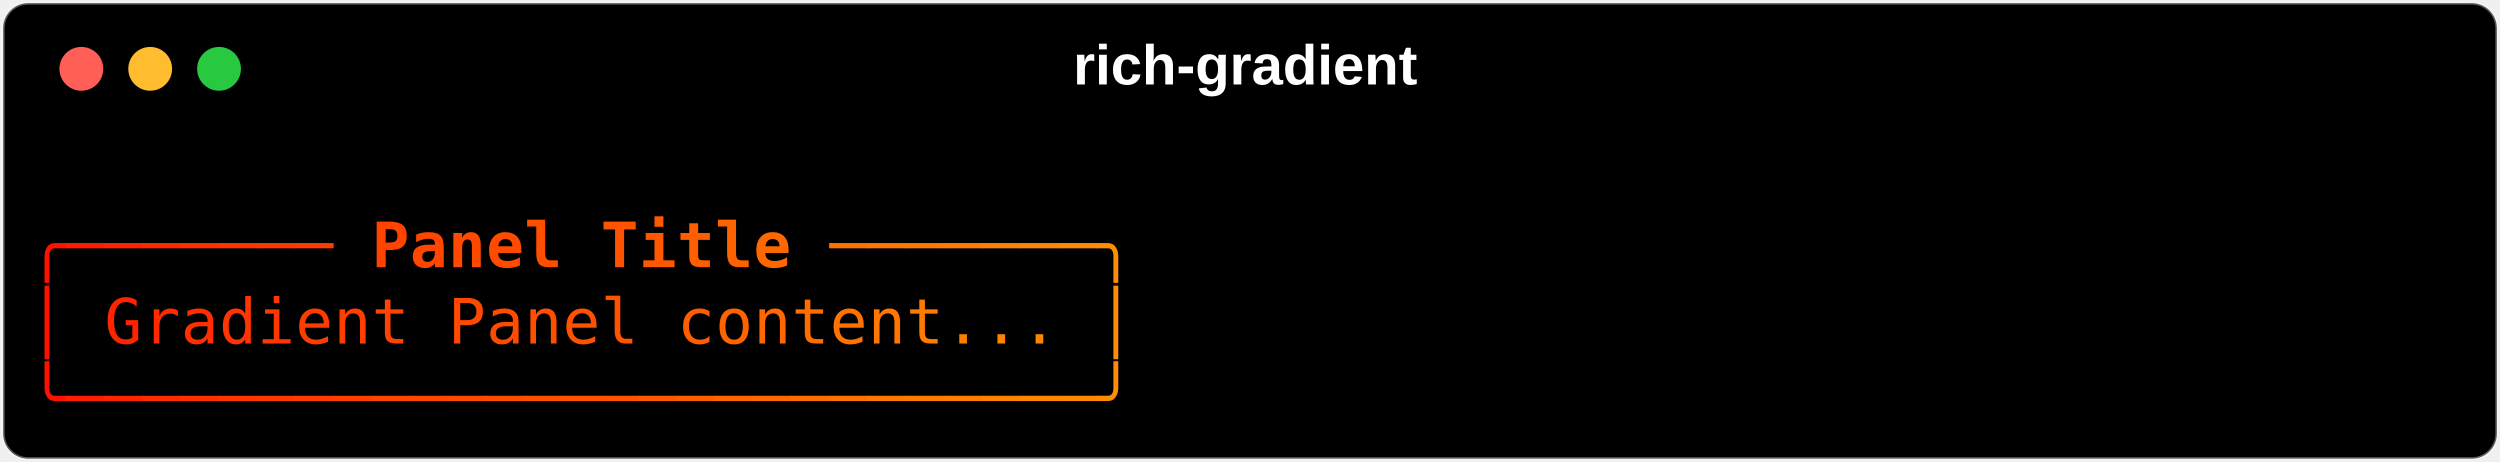
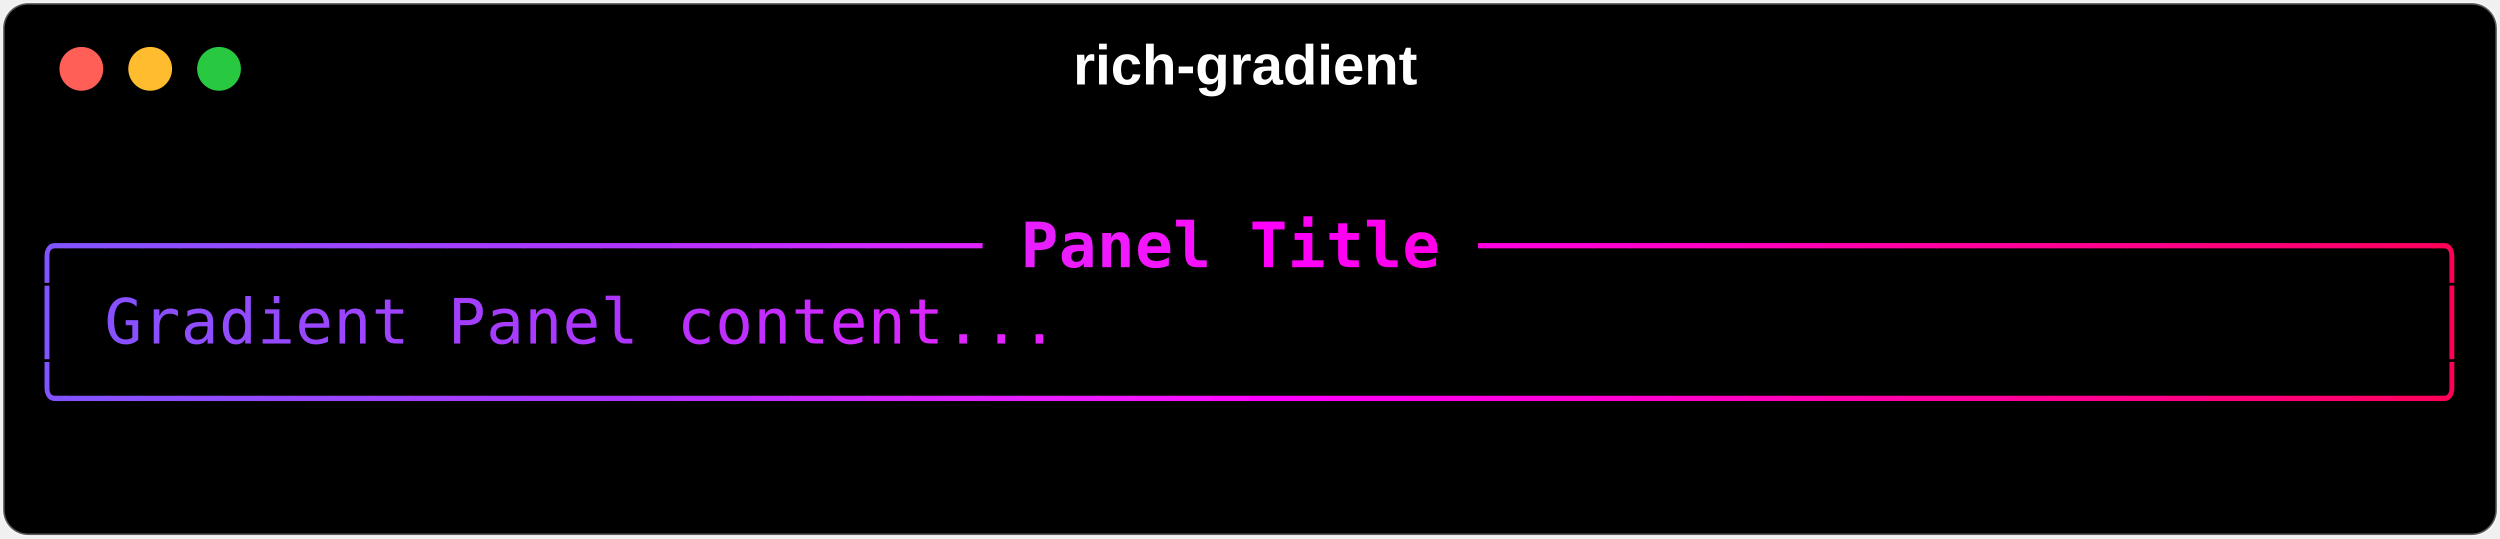
- <svg xmlns="http://www.w3.org/2000/svg" class="rich-terminal" viewBox="0 0 799 147.6">
+ <svg xmlns="http://www.w3.org/2000/svg" class="rich-terminal" viewBox="0 0 799 172.0">
  <style>

    @font-face {
        font-family: "Fira Code";
        src: local("FiraCode-Regular"),
                url("https://cdnjs.cloudflare.com/ajax/libs/firacode/6.2.0/woff2/FiraCode-Regular.woff2") format("woff2"),
                url("https://cdnjs.cloudflare.com/ajax/libs/firacode/6.2.0/woff/FiraCode-Regular.woff") format("woff");
        font-style: normal;
        font-weight: 400;
    }
    @font-face {
        font-family: "Fira Code";
        src: local("FiraCode-Bold"),
                url("https://cdnjs.cloudflare.com/ajax/libs/firacode/6.2.0/woff2/FiraCode-Bold.woff2") format("woff2"),
                url("https://cdnjs.cloudflare.com/ajax/libs/firacode/6.2.0/woff/FiraCode-Bold.woff") format("woff");
        font-style: bold;
        font-weight: 700;
    }

-     .terminal-2691882567-matrix {
+     .terminal-3212349690-matrix {
        font-family: Fira Code, monospace;
        font-size: 20px;
        line-height: 24.4px;
        font-variant-east-asian: full-width;
    }

-     .terminal-2691882567-title {
+     .terminal-3212349690-title {
        font-size: 18px;
        font-weight: bold;
        font-family: arial;
    }

-     .terminal-2691882567-r1 { fill: #ffffff }
- .terminal-2691882567-r2 { fill: #ff1100 }
- .terminal-2691882567-r3 { fill: #ff1c00 }
- .terminal-2691882567-r4 { fill: #ff2400 }
- .terminal-2691882567-r5 { fill: #ff2a00 }
- .terminal-2691882567-r6 { fill: #ff2f00 }
- .terminal-2691882567-r7 { fill: #ff3400 }
- .terminal-2691882567-r8 { fill: #ff3800 }
- .terminal-2691882567-r9 { fill: #ff3c00 }
- .terminal-2691882567-r10 { fill: #ff3f00 }
- .terminal-2691882567-r11 { fill: #ff4300;font-weight: bold }
- .terminal-2691882567-r12 { fill: #ff4600;font-weight: bold }
- .terminal-2691882567-r13 { fill: #ff4900;font-weight: bold }
- .terminal-2691882567-r14 { fill: #ff4b00;font-weight: bold }
- .terminal-2691882567-r15 { fill: #ff4e00;font-weight: bold }
- .terminal-2691882567-r16 { fill: #ff5100;font-weight: bold }
- .terminal-2691882567-r17 { fill: #ff5300;font-weight: bold }
- .terminal-2691882567-r18 { fill: #ff5800;font-weight: bold }
- .terminal-2691882567-r19 { fill: #ff5e00;font-weight: bold }
- .terminal-2691882567-r20 { fill: #ff6300;font-weight: bold }
- .terminal-2691882567-r21 { fill: #ff6800;font-weight: bold }
- .terminal-2691882567-r22 { fill: #ff6d00 }
- .terminal-2691882567-r23 { fill: #ff7200 }
- .terminal-2691882567-r24 { fill: #ff7600 }
- .terminal-2691882567-r25 { fill: #ff7a00 }
- .terminal-2691882567-r26 { fill: #ff7e00 }
- .terminal-2691882567-r27 { fill: #ff8200 }
- .terminal-2691882567-r28 { fill: #ff8600 }
- .terminal-2691882567-r29 { fill: #ff8900 }
- .terminal-2691882567-r30 { fill: #ff8d00 }
- .terminal-2691882567-r31 { fill: #ff9000 }
- .terminal-2691882567-r32 { fill: #ff9400 }
- .terminal-2691882567-r33 { fill: #ff9700 }
- .terminal-2691882567-r34 { fill: #ff9a00 }
- .terminal-2691882567-r35 { fill: #ff9e00 }
- .terminal-2691882567-r36 { fill: #ffa200 }
- .terminal-2691882567-r37 { fill: #ffa500 }
- .terminal-2691882567-r38 { fill: #ffa900 }
- .terminal-2691882567-r39 { fill: #ffac00 }
- .terminal-2691882567-r40 { fill: #ffaf00 }
- .terminal-2691882567-r41 { fill: #ffb300 }
- .terminal-2691882567-r42 { fill: #ffb600 }
- .terminal-2691882567-r43 { fill: #ffb900 }
- .terminal-2691882567-r44 { fill: #ffbc00 }
- .terminal-2691882567-r45 { fill: #ffbf00 }
- .terminal-2691882567-r46 { fill: #ffc200 }
- .terminal-2691882567-r47 { fill: #ffc500 }
- .terminal-2691882567-r48 { fill: #ffc700 }
- .terminal-2691882567-r49 { fill: #ffca00 }
- .terminal-2691882567-r50 { fill: #ffcd00 }
- .terminal-2691882567-r51 { fill: #ffd100 }
- .terminal-2691882567-r52 { fill: #ffd400 }
- .terminal-2691882567-r53 { fill: #ffd800 }
- .terminal-2691882567-r54 { fill: #ffdb00 }
- .terminal-2691882567-r55 { fill: #ffdf00 }
- .terminal-2691882567-r56 { fill: #ffe200 }
- .terminal-2691882567-r57 { fill: #ffe500 }
- .terminal-2691882567-r58 { fill: #ffe800 }
- .terminal-2691882567-r59 { fill: #ffeb00 }
- .terminal-2691882567-r60 { fill: #ffee00 }
- .terminal-2691882567-r61 { fill: #fff100 }
- .terminal-2691882567-r62 { fill: #fff400 }
- .terminal-2691882567-r63 { fill: #fff700 }
- .terminal-2691882567-r64 { fill: #fffa00 }
- .terminal-2691882567-r65 { fill: #fffd00 }
- .terminal-2691882567-r66 { fill: #ff4300 }
- .terminal-2691882567-r67 { fill: #ff4600 }
- .terminal-2691882567-r68 { fill: #ff4900 }
- .terminal-2691882567-r69 { fill: #ff4b00 }
- .terminal-2691882567-r70 { fill: #ff4e00 }
- .terminal-2691882567-r71 { fill: #ff5100 }
- .terminal-2691882567-r72 { fill: #ff5300 }
- .terminal-2691882567-r73 { fill: #ff5800 }
- .terminal-2691882567-r74 { fill: #ff5e00 }
- .terminal-2691882567-r75 { fill: #ff6300 }
- .terminal-2691882567-r76 { fill: #ff6800 }
+     .terminal-3212349690-r1 { fill: #ffffff }
+ .terminal-3212349690-r2 { fill: #8154ff }
+ .terminal-3212349690-r3 { fill: #8552ff }
+ .terminal-3212349690-r4 { fill: #8850ff }
+ .terminal-3212349690-r5 { fill: #8c4fff }
+ .terminal-3212349690-r6 { fill: #8f4dff }
+ .terminal-3212349690-r7 { fill: #924bff }
+ .terminal-3212349690-r8 { fill: #9549ff }
+ .terminal-3212349690-r9 { fill: #9847ff }
+ .terminal-3212349690-r10 { fill: #9b45ff }
+ .terminal-3212349690-r11 { fill: #9e43ff }
+ .terminal-3212349690-r12 { fill: #a141ff }
+ .terminal-3212349690-r13 { fill: #a43eff }
+ .terminal-3212349690-r14 { fill: #a63cff }
+ .terminal-3212349690-r15 { fill: #a939ff }
+ .terminal-3212349690-r16 { fill: #ac37ff }
+ .terminal-3212349690-r17 { fill: #ae34ff }
+ .terminal-3212349690-r18 { fill: #b332ff }
+ .terminal-3212349690-r19 { fill: #b930ff }
+ .terminal-3212349690-r20 { fill: #be2fff }
+ .terminal-3212349690-r21 { fill: #c42dff }
+ .terminal-3212349690-r22 { fill: #ca2bff }
+ .terminal-3212349690-r23 { fill: #cf2aff }
+ .terminal-3212349690-r24 { fill: #d428ff }
+ .terminal-3212349690-r25 { fill: #d926ff }
+ .terminal-3212349690-r26 { fill: #de24ff }
+ .terminal-3212349690-r27 { fill: #e221ff }
+ .terminal-3212349690-r28 { fill: #e71fff;font-weight: bold }
+ .terminal-3212349690-r29 { fill: #eb1cff;font-weight: bold }
+ .terminal-3212349690-r30 { fill: #f019ff;font-weight: bold }
+ .terminal-3212349690-r31 { fill: #f415ff;font-weight: bold }
+ .terminal-3212349690-r32 { fill: #f811ff;font-weight: bold }
+ .terminal-3212349690-r33 { fill: #fc0aff;font-weight: bold }
+ .terminal-3212349690-r34 { fill: #ff00fc;font-weight: bold }
+ .terminal-3212349690-r35 { fill: #ff00f8;font-weight: bold }
+ .terminal-3212349690-r36 { fill: #ff00f4;font-weight: bold }
+ .terminal-3212349690-r37 { fill: #ff00ef;font-weight: bold }
+ .terminal-3212349690-r38 { fill: #ff00ea;font-weight: bold }
+ .terminal-3212349690-r39 { fill: #ff00e6 }
+ .terminal-3212349690-r40 { fill: #ff00e1 }
+ .terminal-3212349690-r41 { fill: #ff00dc }
+ .terminal-3212349690-r42 { fill: #ff00d6 }
+ .terminal-3212349690-r43 { fill: #ff00d1 }
+ .terminal-3212349690-r44 { fill: #ff00cc }
+ .terminal-3212349690-r45 { fill: #ff00c6 }
+ .terminal-3212349690-r46 { fill: #ff00c0 }
+ .terminal-3212349690-r47 { fill: #ff00ba }
+ .terminal-3212349690-r48 { fill: #ff00b4 }
+ .terminal-3212349690-r49 { fill: #ff00ad }
+ .terminal-3212349690-r50 { fill: #ff00a8 }
+ .terminal-3212349690-r51 { fill: #ff00a4 }
+ .terminal-3212349690-r52 { fill: #ff00a0 }
+ .terminal-3212349690-r53 { fill: #ff009c }
+ .terminal-3212349690-r54 { fill: #ff0097 }
+ .terminal-3212349690-r55 { fill: #ff0093 }
+ .terminal-3212349690-r56 { fill: #ff008e }
+ .terminal-3212349690-r57 { fill: #ff008a }
+ .terminal-3212349690-r58 { fill: #ff0085 }
+ .terminal-3212349690-r59 { fill: #ff007f }
+ .terminal-3212349690-r60 { fill: #ff007a }
+ .terminal-3212349690-r61 { fill: #ff0074 }
+ .terminal-3212349690-r62 { fill: #ff006e }
+ .terminal-3212349690-r63 { fill: #ff0068 }
+ .terminal-3212349690-r64 { fill: #ff0060 }
+ .terminal-3212349690-r65 { fill: #ff0059 }
+ .terminal-3212349690-r66 { fill: #e71fff }
+ .terminal-3212349690-r67 { fill: #eb1cff }
+ .terminal-3212349690-r68 { fill: #f019ff }
+ .terminal-3212349690-r69 { fill: #f415ff }
+ .terminal-3212349690-r70 { fill: #f811ff }
+ .terminal-3212349690-r71 { fill: #fc0aff }
+ .terminal-3212349690-r72 { fill: #ff00fc }
+ .terminal-3212349690-r73 { fill: #ff00f8 }
+ .terminal-3212349690-r74 { fill: #ff00f4 }
+ .terminal-3212349690-r75 { fill: #ff00ef }
+ .terminal-3212349690-r76 { fill: #ff00ea }
    </style>
  <defs>
-     <clipPath id="terminal-2691882567-clip-terminal">
-       <rect x="0" y="0" width="779.8" height="96.6" />
-     </clipPath>
-     <clipPath id="terminal-2691882567-line-0">
+     <clipPath id="terminal-3212349690-clip-terminal">
+       <rect x="0" y="0" width="779.8" height="121.0" />
+     </clipPath>
+     <clipPath id="terminal-3212349690-line-0">
      <rect x="0" y="1.5" width="780.8" height="24.65" />
    </clipPath>
-     <clipPath id="terminal-2691882567-line-1">
+     <clipPath id="terminal-3212349690-line-1">
      <rect x="0" y="25.9" width="780.8" height="24.65" />
    </clipPath>
-     <clipPath id="terminal-2691882567-line-2">
+     <clipPath id="terminal-3212349690-line-2">
      <rect x="0" y="50.3" width="780.8" height="24.65" />
    </clipPath>
+     <clipPath id="terminal-3212349690-line-3">
+       <rect x="0" y="74.7" width="780.8" height="24.65" />
+     </clipPath>
  </defs>
-   <rect fill="#000000" stroke="rgba(255,255,255,0.35)" stroke-width="1" x="1" y="1" width="797" height="145.6" rx="8" />
-   <text class="terminal-2691882567-title" fill="#ffffff" text-anchor="middle" x="398" y="27">rich-gradient</text>
+   <rect fill="#000000" stroke="rgba(255,255,255,0.35)" stroke-width="1" x="1" y="1" width="797" height="170" rx="8" />
+   <text class="terminal-3212349690-title" fill="#ffffff" text-anchor="middle" x="398" y="27">rich-gradient</text>
  <g transform="translate(26,22)">
    <circle cx="0" cy="0" r="7" fill="#ff5f57" />
    <circle cx="22" cy="0" r="7" fill="#febc2e" />
    <circle cx="44" cy="0" r="7" fill="#28c840" />
  </g>
-   <g transform="translate(9, 41)" clip-path="url(#terminal-2691882567-clip-terminal)">
-     <g class="terminal-2691882567-matrix">
-       <text class="terminal-2691882567-r1" x="780.8" y="20" textLength="12.2" clip-path="url(#terminal-2691882567-line-0)">
- </text>
-       <text class="terminal-2691882567-r2" x="0" y="44.4" textLength="12.2" clip-path="url(#terminal-2691882567-line-1)">╭</text>
-       <text class="terminal-2691882567-r3" x="12.2" y="44.4" textLength="12.2" clip-path="url(#terminal-2691882567-line-1)">─</text>
-       <text class="terminal-2691882567-r4" x="24.4" y="44.4" textLength="12.2" clip-path="url(#terminal-2691882567-line-1)">─</text>
-       <text class="terminal-2691882567-r5" x="36.6" y="44.4" textLength="12.2" clip-path="url(#terminal-2691882567-line-1)">─</text>
-       <text class="terminal-2691882567-r6" x="48.8" y="44.4" textLength="12.2" clip-path="url(#terminal-2691882567-line-1)">─</text>
-       <text class="terminal-2691882567-r7" x="61" y="44.4" textLength="12.2" clip-path="url(#terminal-2691882567-line-1)">─</text>
-       <text class="terminal-2691882567-r8" x="73.2" y="44.4" textLength="12.2" clip-path="url(#terminal-2691882567-line-1)">─</text>
-       <text class="terminal-2691882567-r9" x="85.4" y="44.4" textLength="12.2" clip-path="url(#terminal-2691882567-line-1)">─</text>
-       <text class="terminal-2691882567-r11" x="109.8" y="44.4" textLength="12.2" clip-path="url(#terminal-2691882567-line-1)">P</text>
-       <text class="terminal-2691882567-r12" x="122" y="44.4" textLength="12.2" clip-path="url(#terminal-2691882567-line-1)">a</text>
-       <text class="terminal-2691882567-r13" x="134.2" y="44.4" textLength="12.2" clip-path="url(#terminal-2691882567-line-1)">n</text>
-       <text class="terminal-2691882567-r14" x="146.4" y="44.4" textLength="12.2" clip-path="url(#terminal-2691882567-line-1)">e</text>
-       <text class="terminal-2691882567-r15" x="158.6" y="44.4" textLength="12.2" clip-path="url(#terminal-2691882567-line-1)">l</text>
-       <text class="terminal-2691882567-r17" x="183" y="44.4" textLength="12.2" clip-path="url(#terminal-2691882567-line-1)">T</text>
-       <text class="terminal-2691882567-r18" x="195.2" y="44.4" textLength="12.2" clip-path="url(#terminal-2691882567-line-1)">i</text>
-       <text class="terminal-2691882567-r19" x="207.4" y="44.4" textLength="12.2" clip-path="url(#terminal-2691882567-line-1)">t</text>
-       <text class="terminal-2691882567-r20" x="219.6" y="44.4" textLength="12.2" clip-path="url(#terminal-2691882567-line-1)">l</text>
-       <text class="terminal-2691882567-r21" x="231.8" y="44.4" textLength="12.2" clip-path="url(#terminal-2691882567-line-1)">e</text>
-       <text class="terminal-2691882567-r23" x="256.2" y="44.4" textLength="12.2" clip-path="url(#terminal-2691882567-line-1)">─</text>
-       <text class="terminal-2691882567-r24" x="268.4" y="44.4" textLength="12.2" clip-path="url(#terminal-2691882567-line-1)">─</text>
-       <text class="terminal-2691882567-r25" x="280.6" y="44.4" textLength="12.2" clip-path="url(#terminal-2691882567-line-1)">─</text>
-       <text class="terminal-2691882567-r26" x="292.8" y="44.4" textLength="12.2" clip-path="url(#terminal-2691882567-line-1)">─</text>
-       <text class="terminal-2691882567-r27" x="305" y="44.4" textLength="12.2" clip-path="url(#terminal-2691882567-line-1)">─</text>
-       <text class="terminal-2691882567-r28" x="317.2" y="44.4" textLength="12.2" clip-path="url(#terminal-2691882567-line-1)">─</text>
-       <text class="terminal-2691882567-r29" x="329.4" y="44.4" textLength="12.2" clip-path="url(#terminal-2691882567-line-1)">─</text>
-       <text class="terminal-2691882567-r30" x="341.6" y="44.4" textLength="12.2" clip-path="url(#terminal-2691882567-line-1)">╮</text>
-       <text class="terminal-2691882567-r1" x="780.8" y="44.4" textLength="12.2" clip-path="url(#terminal-2691882567-line-1)">
- </text>
-       <text class="terminal-2691882567-r2" x="0" y="68.8" textLength="12.2" clip-path="url(#terminal-2691882567-line-2)">│</text>
-       <text class="terminal-2691882567-r4" x="24.4" y="68.8" textLength="12.2" clip-path="url(#terminal-2691882567-line-2)">G</text>
-       <text class="terminal-2691882567-r5" x="36.6" y="68.8" textLength="12.2" clip-path="url(#terminal-2691882567-line-2)">r</text>
-       <text class="terminal-2691882567-r6" x="48.8" y="68.8" textLength="12.2" clip-path="url(#terminal-2691882567-line-2)">a</text>
-       <text class="terminal-2691882567-r7" x="61" y="68.8" textLength="12.2" clip-path="url(#terminal-2691882567-line-2)">d</text>
-       <text class="terminal-2691882567-r8" x="73.2" y="68.8" textLength="12.2" clip-path="url(#terminal-2691882567-line-2)">i</text>
-       <text class="terminal-2691882567-r9" x="85.4" y="68.8" textLength="12.2" clip-path="url(#terminal-2691882567-line-2)">e</text>
-       <text class="terminal-2691882567-r10" x="97.6" y="68.8" textLength="12.2" clip-path="url(#terminal-2691882567-line-2)">n</text>
-       <text class="terminal-2691882567-r66" x="109.8" y="68.8" textLength="12.2" clip-path="url(#terminal-2691882567-line-2)">t</text>
-       <text class="terminal-2691882567-r68" x="134.2" y="68.8" textLength="12.2" clip-path="url(#terminal-2691882567-line-2)">P</text>
-       <text class="terminal-2691882567-r69" x="146.4" y="68.8" textLength="12.2" clip-path="url(#terminal-2691882567-line-2)">a</text>
-       <text class="terminal-2691882567-r70" x="158.6" y="68.8" textLength="12.2" clip-path="url(#terminal-2691882567-line-2)">n</text>
-       <text class="terminal-2691882567-r71" x="170.8" y="68.8" textLength="12.2" clip-path="url(#terminal-2691882567-line-2)">e</text>
-       <text class="terminal-2691882567-r72" x="183" y="68.8" textLength="12.2" clip-path="url(#terminal-2691882567-line-2)">l</text>
-       <text class="terminal-2691882567-r74" x="207.4" y="68.8" textLength="12.2" clip-path="url(#terminal-2691882567-line-2)">c</text>
-       <text class="terminal-2691882567-r75" x="219.6" y="68.8" textLength="12.2" clip-path="url(#terminal-2691882567-line-2)">o</text>
-       <text class="terminal-2691882567-r76" x="231.8" y="68.8" textLength="12.2" clip-path="url(#terminal-2691882567-line-2)">n</text>
-       <text class="terminal-2691882567-r22" x="244" y="68.8" textLength="12.2" clip-path="url(#terminal-2691882567-line-2)">t</text>
-       <text class="terminal-2691882567-r23" x="256.2" y="68.8" textLength="12.2" clip-path="url(#terminal-2691882567-line-2)">e</text>
-       <text class="terminal-2691882567-r24" x="268.4" y="68.8" textLength="12.2" clip-path="url(#terminal-2691882567-line-2)">n</text>
-       <text class="terminal-2691882567-r25" x="280.6" y="68.8" textLength="12.2" clip-path="url(#terminal-2691882567-line-2)">t</text>
-       <text class="terminal-2691882567-r26" x="292.8" y="68.8" textLength="12.2" clip-path="url(#terminal-2691882567-line-2)">.</text>
-       <text class="terminal-2691882567-r27" x="305" y="68.8" textLength="12.2" clip-path="url(#terminal-2691882567-line-2)">.</text>
-       <text class="terminal-2691882567-r28" x="317.2" y="68.8" textLength="12.2" clip-path="url(#terminal-2691882567-line-2)">.</text>
-       <text class="terminal-2691882567-r30" x="341.6" y="68.8" textLength="12.2" clip-path="url(#terminal-2691882567-line-2)">│</text>
-       <text class="terminal-2691882567-r1" x="780.8" y="68.8" textLength="12.2" clip-path="url(#terminal-2691882567-line-2)">
- </text>
-       <text class="terminal-2691882567-r2" x="0" y="93.2" textLength="12.2" clip-path="url(#terminal-2691882567-line-3)">╰</text>
-       <text class="terminal-2691882567-r3" x="12.2" y="93.2" textLength="12.2" clip-path="url(#terminal-2691882567-line-3)">─</text>
-       <text class="terminal-2691882567-r4" x="24.4" y="93.2" textLength="12.2" clip-path="url(#terminal-2691882567-line-3)">─</text>
-       <text class="terminal-2691882567-r5" x="36.6" y="93.2" textLength="12.2" clip-path="url(#terminal-2691882567-line-3)">─</text>
-       <text class="terminal-2691882567-r6" x="48.8" y="93.2" textLength="12.2" clip-path="url(#terminal-2691882567-line-3)">─</text>
-       <text class="terminal-2691882567-r7" x="61" y="93.2" textLength="12.2" clip-path="url(#terminal-2691882567-line-3)">─</text>
-       <text class="terminal-2691882567-r8" x="73.2" y="93.2" textLength="12.2" clip-path="url(#terminal-2691882567-line-3)">─</text>
-       <text class="terminal-2691882567-r9" x="85.4" y="93.2" textLength="12.2" clip-path="url(#terminal-2691882567-line-3)">─</text>
-       <text class="terminal-2691882567-r10" x="97.6" y="93.2" textLength="12.2" clip-path="url(#terminal-2691882567-line-3)">─</text>
-       <text class="terminal-2691882567-r66" x="109.8" y="93.2" textLength="12.2" clip-path="url(#terminal-2691882567-line-3)">─</text>
-       <text class="terminal-2691882567-r67" x="122" y="93.2" textLength="12.2" clip-path="url(#terminal-2691882567-line-3)">─</text>
-       <text class="terminal-2691882567-r68" x="134.2" y="93.2" textLength="12.2" clip-path="url(#terminal-2691882567-line-3)">─</text>
-       <text class="terminal-2691882567-r69" x="146.4" y="93.2" textLength="12.2" clip-path="url(#terminal-2691882567-line-3)">─</text>
-       <text class="terminal-2691882567-r70" x="158.6" y="93.2" textLength="12.2" clip-path="url(#terminal-2691882567-line-3)">─</text>
-       <text class="terminal-2691882567-r71" x="170.8" y="93.2" textLength="12.2" clip-path="url(#terminal-2691882567-line-3)">─</text>
-       <text class="terminal-2691882567-r72" x="183" y="93.2" textLength="12.2" clip-path="url(#terminal-2691882567-line-3)">─</text>
-       <text class="terminal-2691882567-r73" x="195.2" y="93.2" textLength="12.2" clip-path="url(#terminal-2691882567-line-3)">─</text>
-       <text class="terminal-2691882567-r74" x="207.4" y="93.2" textLength="12.2" clip-path="url(#terminal-2691882567-line-3)">─</text>
-       <text class="terminal-2691882567-r75" x="219.6" y="93.2" textLength="12.2" clip-path="url(#terminal-2691882567-line-3)">─</text>
-       <text class="terminal-2691882567-r76" x="231.8" y="93.2" textLength="12.2" clip-path="url(#terminal-2691882567-line-3)">─</text>
-       <text class="terminal-2691882567-r22" x="244" y="93.2" textLength="12.2" clip-path="url(#terminal-2691882567-line-3)">─</text>
-       <text class="terminal-2691882567-r23" x="256.2" y="93.2" textLength="12.2" clip-path="url(#terminal-2691882567-line-3)">─</text>
-       <text class="terminal-2691882567-r24" x="268.4" y="93.2" textLength="12.2" clip-path="url(#terminal-2691882567-line-3)">─</text>
-       <text class="terminal-2691882567-r25" x="280.6" y="93.2" textLength="12.2" clip-path="url(#terminal-2691882567-line-3)">─</text>
-       <text class="terminal-2691882567-r26" x="292.8" y="93.2" textLength="12.2" clip-path="url(#terminal-2691882567-line-3)">─</text>
-       <text class="terminal-2691882567-r27" x="305" y="93.2" textLength="12.2" clip-path="url(#terminal-2691882567-line-3)">─</text>
-       <text class="terminal-2691882567-r28" x="317.2" y="93.2" textLength="12.2" clip-path="url(#terminal-2691882567-line-3)">─</text>
-       <text class="terminal-2691882567-r29" x="329.4" y="93.2" textLength="12.2" clip-path="url(#terminal-2691882567-line-3)">─</text>
-       <text class="terminal-2691882567-r30" x="341.6" y="93.2" textLength="12.2" clip-path="url(#terminal-2691882567-line-3)">╯</text>
-       <text class="terminal-2691882567-r1" x="780.8" y="93.2" textLength="12.2" clip-path="url(#terminal-2691882567-line-3)">
+   <g transform="translate(9, 41)" clip-path="url(#terminal-3212349690-clip-terminal)">
+     <g class="terminal-3212349690-matrix">
+       <text class="terminal-3212349690-r1" x="780.8" y="20" textLength="12.2" clip-path="url(#terminal-3212349690-line-0)">
+ </text>
+       <text class="terminal-3212349690-r2" x="0" y="44.4" textLength="12.2" clip-path="url(#terminal-3212349690-line-1)">╭</text>
+       <text class="terminal-3212349690-r3" x="12.2" y="44.4" textLength="12.2" clip-path="url(#terminal-3212349690-line-1)">─</text>
+       <text class="terminal-3212349690-r4" x="24.4" y="44.4" textLength="12.2" clip-path="url(#terminal-3212349690-line-1)">─</text>
+       <text class="terminal-3212349690-r5" x="36.6" y="44.4" textLength="12.2" clip-path="url(#terminal-3212349690-line-1)">─</text>
+       <text class="terminal-3212349690-r6" x="48.8" y="44.4" textLength="12.2" clip-path="url(#terminal-3212349690-line-1)">─</text>
+       <text class="terminal-3212349690-r7" x="61" y="44.4" textLength="12.2" clip-path="url(#terminal-3212349690-line-1)">─</text>
+       <text class="terminal-3212349690-r8" x="73.2" y="44.4" textLength="12.2" clip-path="url(#terminal-3212349690-line-1)">─</text>
+       <text class="terminal-3212349690-r9" x="85.4" y="44.4" textLength="12.2" clip-path="url(#terminal-3212349690-line-1)">─</text>
+       <text class="terminal-3212349690-r10" x="97.6" y="44.4" textLength="12.2" clip-path="url(#terminal-3212349690-line-1)">─</text>
+       <text class="terminal-3212349690-r11" x="109.8" y="44.4" textLength="12.2" clip-path="url(#terminal-3212349690-line-1)">─</text>
+       <text class="terminal-3212349690-r12" x="122" y="44.4" textLength="12.2" clip-path="url(#terminal-3212349690-line-1)">─</text>
+       <text class="terminal-3212349690-r13" x="134.2" y="44.4" textLength="12.2" clip-path="url(#terminal-3212349690-line-1)">─</text>
+       <text class="terminal-3212349690-r14" x="146.4" y="44.4" textLength="12.2" clip-path="url(#terminal-3212349690-line-1)">─</text>
+       <text class="terminal-3212349690-r15" x="158.6" y="44.4" textLength="12.2" clip-path="url(#terminal-3212349690-line-1)">─</text>
+       <text class="terminal-3212349690-r16" x="170.8" y="44.4" textLength="12.2" clip-path="url(#terminal-3212349690-line-1)">─</text>
+       <text class="terminal-3212349690-r17" x="183" y="44.4" textLength="12.2" clip-path="url(#terminal-3212349690-line-1)">─</text>
+       <text class="terminal-3212349690-r18" x="195.2" y="44.4" textLength="12.2" clip-path="url(#terminal-3212349690-line-1)">─</text>
+       <text class="terminal-3212349690-r19" x="207.4" y="44.4" textLength="12.2" clip-path="url(#terminal-3212349690-line-1)">─</text>
+       <text class="terminal-3212349690-r20" x="219.6" y="44.4" textLength="12.2" clip-path="url(#terminal-3212349690-line-1)">─</text>
+       <text class="terminal-3212349690-r21" x="231.8" y="44.4" textLength="12.2" clip-path="url(#terminal-3212349690-line-1)">─</text>
+       <text class="terminal-3212349690-r22" x="244" y="44.4" textLength="12.2" clip-path="url(#terminal-3212349690-line-1)">─</text>
+       <text class="terminal-3212349690-r23" x="256.2" y="44.4" textLength="12.2" clip-path="url(#terminal-3212349690-line-1)">─</text>
+       <text class="terminal-3212349690-r24" x="268.4" y="44.4" textLength="12.2" clip-path="url(#terminal-3212349690-line-1)">─</text>
+       <text class="terminal-3212349690-r25" x="280.6" y="44.4" textLength="12.2" clip-path="url(#terminal-3212349690-line-1)">─</text>
+       <text class="terminal-3212349690-r26" x="292.8" y="44.4" textLength="12.2" clip-path="url(#terminal-3212349690-line-1)">─</text>
+       <text class="terminal-3212349690-r28" x="317.2" y="44.4" textLength="12.2" clip-path="url(#terminal-3212349690-line-1)">P</text>
+       <text class="terminal-3212349690-r29" x="329.4" y="44.4" textLength="12.2" clip-path="url(#terminal-3212349690-line-1)">a</text>
+       <text class="terminal-3212349690-r30" x="341.6" y="44.4" textLength="12.2" clip-path="url(#terminal-3212349690-line-1)">n</text>
+       <text class="terminal-3212349690-r31" x="353.8" y="44.4" textLength="12.2" clip-path="url(#terminal-3212349690-line-1)">e</text>
+       <text class="terminal-3212349690-r32" x="366" y="44.4" textLength="12.2" clip-path="url(#terminal-3212349690-line-1)">l</text>
+       <text class="terminal-3212349690-r34" x="390.4" y="44.4" textLength="12.2" clip-path="url(#terminal-3212349690-line-1)">T</text>
+       <text class="terminal-3212349690-r35" x="402.6" y="44.4" textLength="12.2" clip-path="url(#terminal-3212349690-line-1)">i</text>
+       <text class="terminal-3212349690-r36" x="414.8" y="44.4" textLength="12.2" clip-path="url(#terminal-3212349690-line-1)">t</text>
+       <text class="terminal-3212349690-r37" x="427" y="44.4" textLength="12.2" clip-path="url(#terminal-3212349690-line-1)">l</text>
+       <text class="terminal-3212349690-r38" x="439.2" y="44.4" textLength="12.2" clip-path="url(#terminal-3212349690-line-1)">e</text>
+       <text class="terminal-3212349690-r40" x="463.6" y="44.4" textLength="12.2" clip-path="url(#terminal-3212349690-line-1)">─</text>
+       <text class="terminal-3212349690-r41" x="475.8" y="44.4" textLength="12.2" clip-path="url(#terminal-3212349690-line-1)">─</text>
+       <text class="terminal-3212349690-r42" x="488" y="44.4" textLength="12.2" clip-path="url(#terminal-3212349690-line-1)">─</text>
+       <text class="terminal-3212349690-r43" x="500.2" y="44.4" textLength="12.2" clip-path="url(#terminal-3212349690-line-1)">─</text>
+       <text class="terminal-3212349690-r44" x="512.4" y="44.4" textLength="12.2" clip-path="url(#terminal-3212349690-line-1)">─</text>
+       <text class="terminal-3212349690-r45" x="524.6" y="44.4" textLength="12.2" clip-path="url(#terminal-3212349690-line-1)">─</text>
+       <text class="terminal-3212349690-r46" x="536.8" y="44.4" textLength="12.2" clip-path="url(#terminal-3212349690-line-1)">─</text>
+       <text class="terminal-3212349690-r47" x="549" y="44.4" textLength="12.2" clip-path="url(#terminal-3212349690-line-1)">─</text>
+       <text class="terminal-3212349690-r48" x="561.2" y="44.4" textLength="12.2" clip-path="url(#terminal-3212349690-line-1)">─</text>
+       <text class="terminal-3212349690-r49" x="573.4" y="44.4" textLength="12.2" clip-path="url(#terminal-3212349690-line-1)">─</text>
+       <text class="terminal-3212349690-r50" x="585.6" y="44.4" textLength="12.2" clip-path="url(#terminal-3212349690-line-1)">─</text>
+       <text class="terminal-3212349690-r51" x="597.8" y="44.4" textLength="12.2" clip-path="url(#terminal-3212349690-line-1)">─</text>
+       <text class="terminal-3212349690-r52" x="610" y="44.4" textLength="12.2" clip-path="url(#terminal-3212349690-line-1)">─</text>
+       <text class="terminal-3212349690-r53" x="622.2" y="44.4" textLength="12.2" clip-path="url(#terminal-3212349690-line-1)">─</text>
+       <text class="terminal-3212349690-r54" x="634.4" y="44.4" textLength="12.2" clip-path="url(#terminal-3212349690-line-1)">─</text>
+       <text class="terminal-3212349690-r55" x="646.6" y="44.4" textLength="12.2" clip-path="url(#terminal-3212349690-line-1)">─</text>
+       <text class="terminal-3212349690-r56" x="658.8" y="44.4" textLength="12.2" clip-path="url(#terminal-3212349690-line-1)">─</text>
+       <text class="terminal-3212349690-r57" x="671" y="44.4" textLength="12.2" clip-path="url(#terminal-3212349690-line-1)">─</text>
+       <text class="terminal-3212349690-r58" x="683.2" y="44.4" textLength="12.2" clip-path="url(#terminal-3212349690-line-1)">─</text>
+       <text class="terminal-3212349690-r59" x="695.4" y="44.4" textLength="12.2" clip-path="url(#terminal-3212349690-line-1)">─</text>
+       <text class="terminal-3212349690-r60" x="707.6" y="44.4" textLength="12.2" clip-path="url(#terminal-3212349690-line-1)">─</text>
+       <text class="terminal-3212349690-r61" x="719.8" y="44.4" textLength="12.2" clip-path="url(#terminal-3212349690-line-1)">─</text>
+       <text class="terminal-3212349690-r62" x="732" y="44.4" textLength="12.2" clip-path="url(#terminal-3212349690-line-1)">─</text>
+       <text class="terminal-3212349690-r63" x="744.2" y="44.4" textLength="12.2" clip-path="url(#terminal-3212349690-line-1)">─</text>
+       <text class="terminal-3212349690-r64" x="756.4" y="44.4" textLength="12.2" clip-path="url(#terminal-3212349690-line-1)">─</text>
+       <text class="terminal-3212349690-r65" x="768.6" y="44.4" textLength="12.2" clip-path="url(#terminal-3212349690-line-1)">╮</text>
+       <text class="terminal-3212349690-r1" x="780.8" y="44.4" textLength="12.2" clip-path="url(#terminal-3212349690-line-1)">
+ </text>
+       <text class="terminal-3212349690-r2" x="0" y="68.8" textLength="12.2" clip-path="url(#terminal-3212349690-line-2)">│</text>
+       <text class="terminal-3212349690-r4" x="24.4" y="68.8" textLength="12.2" clip-path="url(#terminal-3212349690-line-2)">G</text>
+       <text class="terminal-3212349690-r5" x="36.6" y="68.8" textLength="12.2" clip-path="url(#terminal-3212349690-line-2)">r</text>
+       <text class="terminal-3212349690-r6" x="48.8" y="68.8" textLength="12.2" clip-path="url(#terminal-3212349690-line-2)">a</text>
+       <text class="terminal-3212349690-r7" x="61" y="68.8" textLength="12.2" clip-path="url(#terminal-3212349690-line-2)">d</text>
+       <text class="terminal-3212349690-r8" x="73.2" y="68.8" textLength="12.2" clip-path="url(#terminal-3212349690-line-2)">i</text>
+       <text class="terminal-3212349690-r9" x="85.4" y="68.8" textLength="12.2" clip-path="url(#terminal-3212349690-line-2)">e</text>
+       <text class="terminal-3212349690-r10" x="97.6" y="68.8" textLength="12.2" clip-path="url(#terminal-3212349690-line-2)">n</text>
+       <text class="terminal-3212349690-r11" x="109.8" y="68.8" textLength="12.2" clip-path="url(#terminal-3212349690-line-2)">t</text>
+       <text class="terminal-3212349690-r13" x="134.2" y="68.8" textLength="12.2" clip-path="url(#terminal-3212349690-line-2)">P</text>
+       <text class="terminal-3212349690-r14" x="146.4" y="68.8" textLength="12.2" clip-path="url(#terminal-3212349690-line-2)">a</text>
+       <text class="terminal-3212349690-r15" x="158.6" y="68.8" textLength="12.2" clip-path="url(#terminal-3212349690-line-2)">n</text>
+       <text class="terminal-3212349690-r16" x="170.8" y="68.8" textLength="12.2" clip-path="url(#terminal-3212349690-line-2)">e</text>
+       <text class="terminal-3212349690-r17" x="183" y="68.8" textLength="12.2" clip-path="url(#terminal-3212349690-line-2)">l</text>
+       <text class="terminal-3212349690-r19" x="207.4" y="68.8" textLength="12.2" clip-path="url(#terminal-3212349690-line-2)">c</text>
+       <text class="terminal-3212349690-r20" x="219.6" y="68.8" textLength="12.2" clip-path="url(#terminal-3212349690-line-2)">o</text>
+       <text class="terminal-3212349690-r21" x="231.8" y="68.8" textLength="12.2" clip-path="url(#terminal-3212349690-line-2)">n</text>
+       <text class="terminal-3212349690-r22" x="244" y="68.8" textLength="12.2" clip-path="url(#terminal-3212349690-line-2)">t</text>
+       <text class="terminal-3212349690-r23" x="256.2" y="68.8" textLength="12.2" clip-path="url(#terminal-3212349690-line-2)">e</text>
+       <text class="terminal-3212349690-r24" x="268.4" y="68.8" textLength="12.2" clip-path="url(#terminal-3212349690-line-2)">n</text>
+       <text class="terminal-3212349690-r25" x="280.6" y="68.8" textLength="12.2" clip-path="url(#terminal-3212349690-line-2)">t</text>
+       <text class="terminal-3212349690-r26" x="292.8" y="68.8" textLength="12.2" clip-path="url(#terminal-3212349690-line-2)">.</text>
+       <text class="terminal-3212349690-r27" x="305" y="68.8" textLength="12.2" clip-path="url(#terminal-3212349690-line-2)">.</text>
+       <text class="terminal-3212349690-r66" x="317.2" y="68.8" textLength="12.2" clip-path="url(#terminal-3212349690-line-2)">.</text>
+       <text class="terminal-3212349690-r65" x="768.6" y="68.8" textLength="12.2" clip-path="url(#terminal-3212349690-line-2)">│</text>
+       <text class="terminal-3212349690-r1" x="780.8" y="68.8" textLength="12.2" clip-path="url(#terminal-3212349690-line-2)">
+ </text>
+       <text class="terminal-3212349690-r2" x="0" y="93.2" textLength="12.2" clip-path="url(#terminal-3212349690-line-3)">╰</text>
+       <text class="terminal-3212349690-r3" x="12.2" y="93.2" textLength="12.2" clip-path="url(#terminal-3212349690-line-3)">─</text>
+       <text class="terminal-3212349690-r4" x="24.4" y="93.2" textLength="12.2" clip-path="url(#terminal-3212349690-line-3)">─</text>
+       <text class="terminal-3212349690-r5" x="36.6" y="93.2" textLength="12.2" clip-path="url(#terminal-3212349690-line-3)">─</text>
+       <text class="terminal-3212349690-r6" x="48.8" y="93.2" textLength="12.2" clip-path="url(#terminal-3212349690-line-3)">─</text>
+       <text class="terminal-3212349690-r7" x="61" y="93.2" textLength="12.2" clip-path="url(#terminal-3212349690-line-3)">─</text>
+       <text class="terminal-3212349690-r8" x="73.2" y="93.2" textLength="12.2" clip-path="url(#terminal-3212349690-line-3)">─</text>
+       <text class="terminal-3212349690-r9" x="85.4" y="93.2" textLength="12.2" clip-path="url(#terminal-3212349690-line-3)">─</text>
+       <text class="terminal-3212349690-r10" x="97.6" y="93.2" textLength="12.2" clip-path="url(#terminal-3212349690-line-3)">─</text>
+       <text class="terminal-3212349690-r11" x="109.8" y="93.2" textLength="12.2" clip-path="url(#terminal-3212349690-line-3)">─</text>
+       <text class="terminal-3212349690-r12" x="122" y="93.2" textLength="12.2" clip-path="url(#terminal-3212349690-line-3)">─</text>
+       <text class="terminal-3212349690-r13" x="134.2" y="93.2" textLength="12.2" clip-path="url(#terminal-3212349690-line-3)">─</text>
+       <text class="terminal-3212349690-r14" x="146.4" y="93.2" textLength="12.2" clip-path="url(#terminal-3212349690-line-3)">─</text>
+       <text class="terminal-3212349690-r15" x="158.6" y="93.2" textLength="12.2" clip-path="url(#terminal-3212349690-line-3)">─</text>
+       <text class="terminal-3212349690-r16" x="170.8" y="93.2" textLength="12.2" clip-path="url(#terminal-3212349690-line-3)">─</text>
+       <text class="terminal-3212349690-r17" x="183" y="93.2" textLength="12.2" clip-path="url(#terminal-3212349690-line-3)">─</text>
+       <text class="terminal-3212349690-r18" x="195.2" y="93.2" textLength="12.2" clip-path="url(#terminal-3212349690-line-3)">─</text>
+       <text class="terminal-3212349690-r19" x="207.4" y="93.2" textLength="12.2" clip-path="url(#terminal-3212349690-line-3)">─</text>
+       <text class="terminal-3212349690-r20" x="219.6" y="93.2" textLength="12.2" clip-path="url(#terminal-3212349690-line-3)">─</text>
+       <text class="terminal-3212349690-r21" x="231.8" y="93.2" textLength="12.2" clip-path="url(#terminal-3212349690-line-3)">─</text>
+       <text class="terminal-3212349690-r22" x="244" y="93.2" textLength="12.2" clip-path="url(#terminal-3212349690-line-3)">─</text>
+       <text class="terminal-3212349690-r23" x="256.2" y="93.2" textLength="12.2" clip-path="url(#terminal-3212349690-line-3)">─</text>
+       <text class="terminal-3212349690-r24" x="268.4" y="93.2" textLength="12.2" clip-path="url(#terminal-3212349690-line-3)">─</text>
+       <text class="terminal-3212349690-r25" x="280.6" y="93.2" textLength="12.2" clip-path="url(#terminal-3212349690-line-3)">─</text>
+       <text class="terminal-3212349690-r26" x="292.8" y="93.2" textLength="12.2" clip-path="url(#terminal-3212349690-line-3)">─</text>
+       <text class="terminal-3212349690-r27" x="305" y="93.2" textLength="12.2" clip-path="url(#terminal-3212349690-line-3)">─</text>
+       <text class="terminal-3212349690-r66" x="317.2" y="93.2" textLength="12.2" clip-path="url(#terminal-3212349690-line-3)">─</text>
+       <text class="terminal-3212349690-r67" x="329.4" y="93.2" textLength="12.2" clip-path="url(#terminal-3212349690-line-3)">─</text>
+       <text class="terminal-3212349690-r68" x="341.6" y="93.2" textLength="12.2" clip-path="url(#terminal-3212349690-line-3)">─</text>
+       <text class="terminal-3212349690-r69" x="353.8" y="93.2" textLength="12.2" clip-path="url(#terminal-3212349690-line-3)">─</text>
+       <text class="terminal-3212349690-r70" x="366" y="93.2" textLength="12.2" clip-path="url(#terminal-3212349690-line-3)">─</text>
+       <text class="terminal-3212349690-r71" x="378.2" y="93.2" textLength="12.2" clip-path="url(#terminal-3212349690-line-3)">─</text>
+       <text class="terminal-3212349690-r72" x="390.4" y="93.2" textLength="12.2" clip-path="url(#terminal-3212349690-line-3)">─</text>
+       <text class="terminal-3212349690-r73" x="402.6" y="93.2" textLength="12.2" clip-path="url(#terminal-3212349690-line-3)">─</text>
+       <text class="terminal-3212349690-r74" x="414.8" y="93.2" textLength="12.2" clip-path="url(#terminal-3212349690-line-3)">─</text>
+       <text class="terminal-3212349690-r75" x="427" y="93.2" textLength="12.2" clip-path="url(#terminal-3212349690-line-3)">─</text>
+       <text class="terminal-3212349690-r76" x="439.2" y="93.2" textLength="12.2" clip-path="url(#terminal-3212349690-line-3)">─</text>
+       <text class="terminal-3212349690-r39" x="451.4" y="93.2" textLength="12.2" clip-path="url(#terminal-3212349690-line-3)">─</text>
+       <text class="terminal-3212349690-r40" x="463.6" y="93.2" textLength="12.2" clip-path="url(#terminal-3212349690-line-3)">─</text>
+       <text class="terminal-3212349690-r41" x="475.8" y="93.2" textLength="12.2" clip-path="url(#terminal-3212349690-line-3)">─</text>
+       <text class="terminal-3212349690-r42" x="488" y="93.2" textLength="12.2" clip-path="url(#terminal-3212349690-line-3)">─</text>
+       <text class="terminal-3212349690-r43" x="500.2" y="93.2" textLength="12.2" clip-path="url(#terminal-3212349690-line-3)">─</text>
+       <text class="terminal-3212349690-r44" x="512.4" y="93.2" textLength="12.2" clip-path="url(#terminal-3212349690-line-3)">─</text>
+       <text class="terminal-3212349690-r45" x="524.6" y="93.2" textLength="12.2" clip-path="url(#terminal-3212349690-line-3)">─</text>
+       <text class="terminal-3212349690-r46" x="536.8" y="93.2" textLength="12.2" clip-path="url(#terminal-3212349690-line-3)">─</text>
+       <text class="terminal-3212349690-r47" x="549" y="93.2" textLength="12.2" clip-path="url(#terminal-3212349690-line-3)">─</text>
+       <text class="terminal-3212349690-r48" x="561.2" y="93.2" textLength="12.2" clip-path="url(#terminal-3212349690-line-3)">─</text>
+       <text class="terminal-3212349690-r49" x="573.4" y="93.2" textLength="12.2" clip-path="url(#terminal-3212349690-line-3)">─</text>
+       <text class="terminal-3212349690-r50" x="585.6" y="93.2" textLength="12.2" clip-path="url(#terminal-3212349690-line-3)">─</text>
+       <text class="terminal-3212349690-r51" x="597.8" y="93.2" textLength="12.2" clip-path="url(#terminal-3212349690-line-3)">─</text>
+       <text class="terminal-3212349690-r52" x="610" y="93.2" textLength="12.2" clip-path="url(#terminal-3212349690-line-3)">─</text>
+       <text class="terminal-3212349690-r53" x="622.2" y="93.2" textLength="12.2" clip-path="url(#terminal-3212349690-line-3)">─</text>
+       <text class="terminal-3212349690-r54" x="634.4" y="93.2" textLength="12.2" clip-path="url(#terminal-3212349690-line-3)">─</text>
+       <text class="terminal-3212349690-r55" x="646.6" y="93.2" textLength="12.2" clip-path="url(#terminal-3212349690-line-3)">─</text>
+       <text class="terminal-3212349690-r56" x="658.8" y="93.2" textLength="12.2" clip-path="url(#terminal-3212349690-line-3)">─</text>
+       <text class="terminal-3212349690-r57" x="671" y="93.2" textLength="12.2" clip-path="url(#terminal-3212349690-line-3)">─</text>
+       <text class="terminal-3212349690-r58" x="683.2" y="93.2" textLength="12.2" clip-path="url(#terminal-3212349690-line-3)">─</text>
+       <text class="terminal-3212349690-r59" x="695.4" y="93.2" textLength="12.2" clip-path="url(#terminal-3212349690-line-3)">─</text>
+       <text class="terminal-3212349690-r60" x="707.6" y="93.2" textLength="12.2" clip-path="url(#terminal-3212349690-line-3)">─</text>
+       <text class="terminal-3212349690-r61" x="719.8" y="93.2" textLength="12.2" clip-path="url(#terminal-3212349690-line-3)">─</text>
+       <text class="terminal-3212349690-r62" x="732" y="93.2" textLength="12.2" clip-path="url(#terminal-3212349690-line-3)">─</text>
+       <text class="terminal-3212349690-r63" x="744.2" y="93.2" textLength="12.2" clip-path="url(#terminal-3212349690-line-3)">─</text>
+       <text class="terminal-3212349690-r64" x="756.4" y="93.2" textLength="12.2" clip-path="url(#terminal-3212349690-line-3)">─</text>
+       <text class="terminal-3212349690-r65" x="768.6" y="93.2" textLength="12.2" clip-path="url(#terminal-3212349690-line-3)">╯</text>
+       <text class="terminal-3212349690-r1" x="780.8" y="93.2" textLength="12.2" clip-path="url(#terminal-3212349690-line-3)">
+ </text>
+       <text class="terminal-3212349690-r1" x="780.8" y="117.6" textLength="12.2" clip-path="url(#terminal-3212349690-line-4)">
</text>
    </g>
  </g>
</svg>
